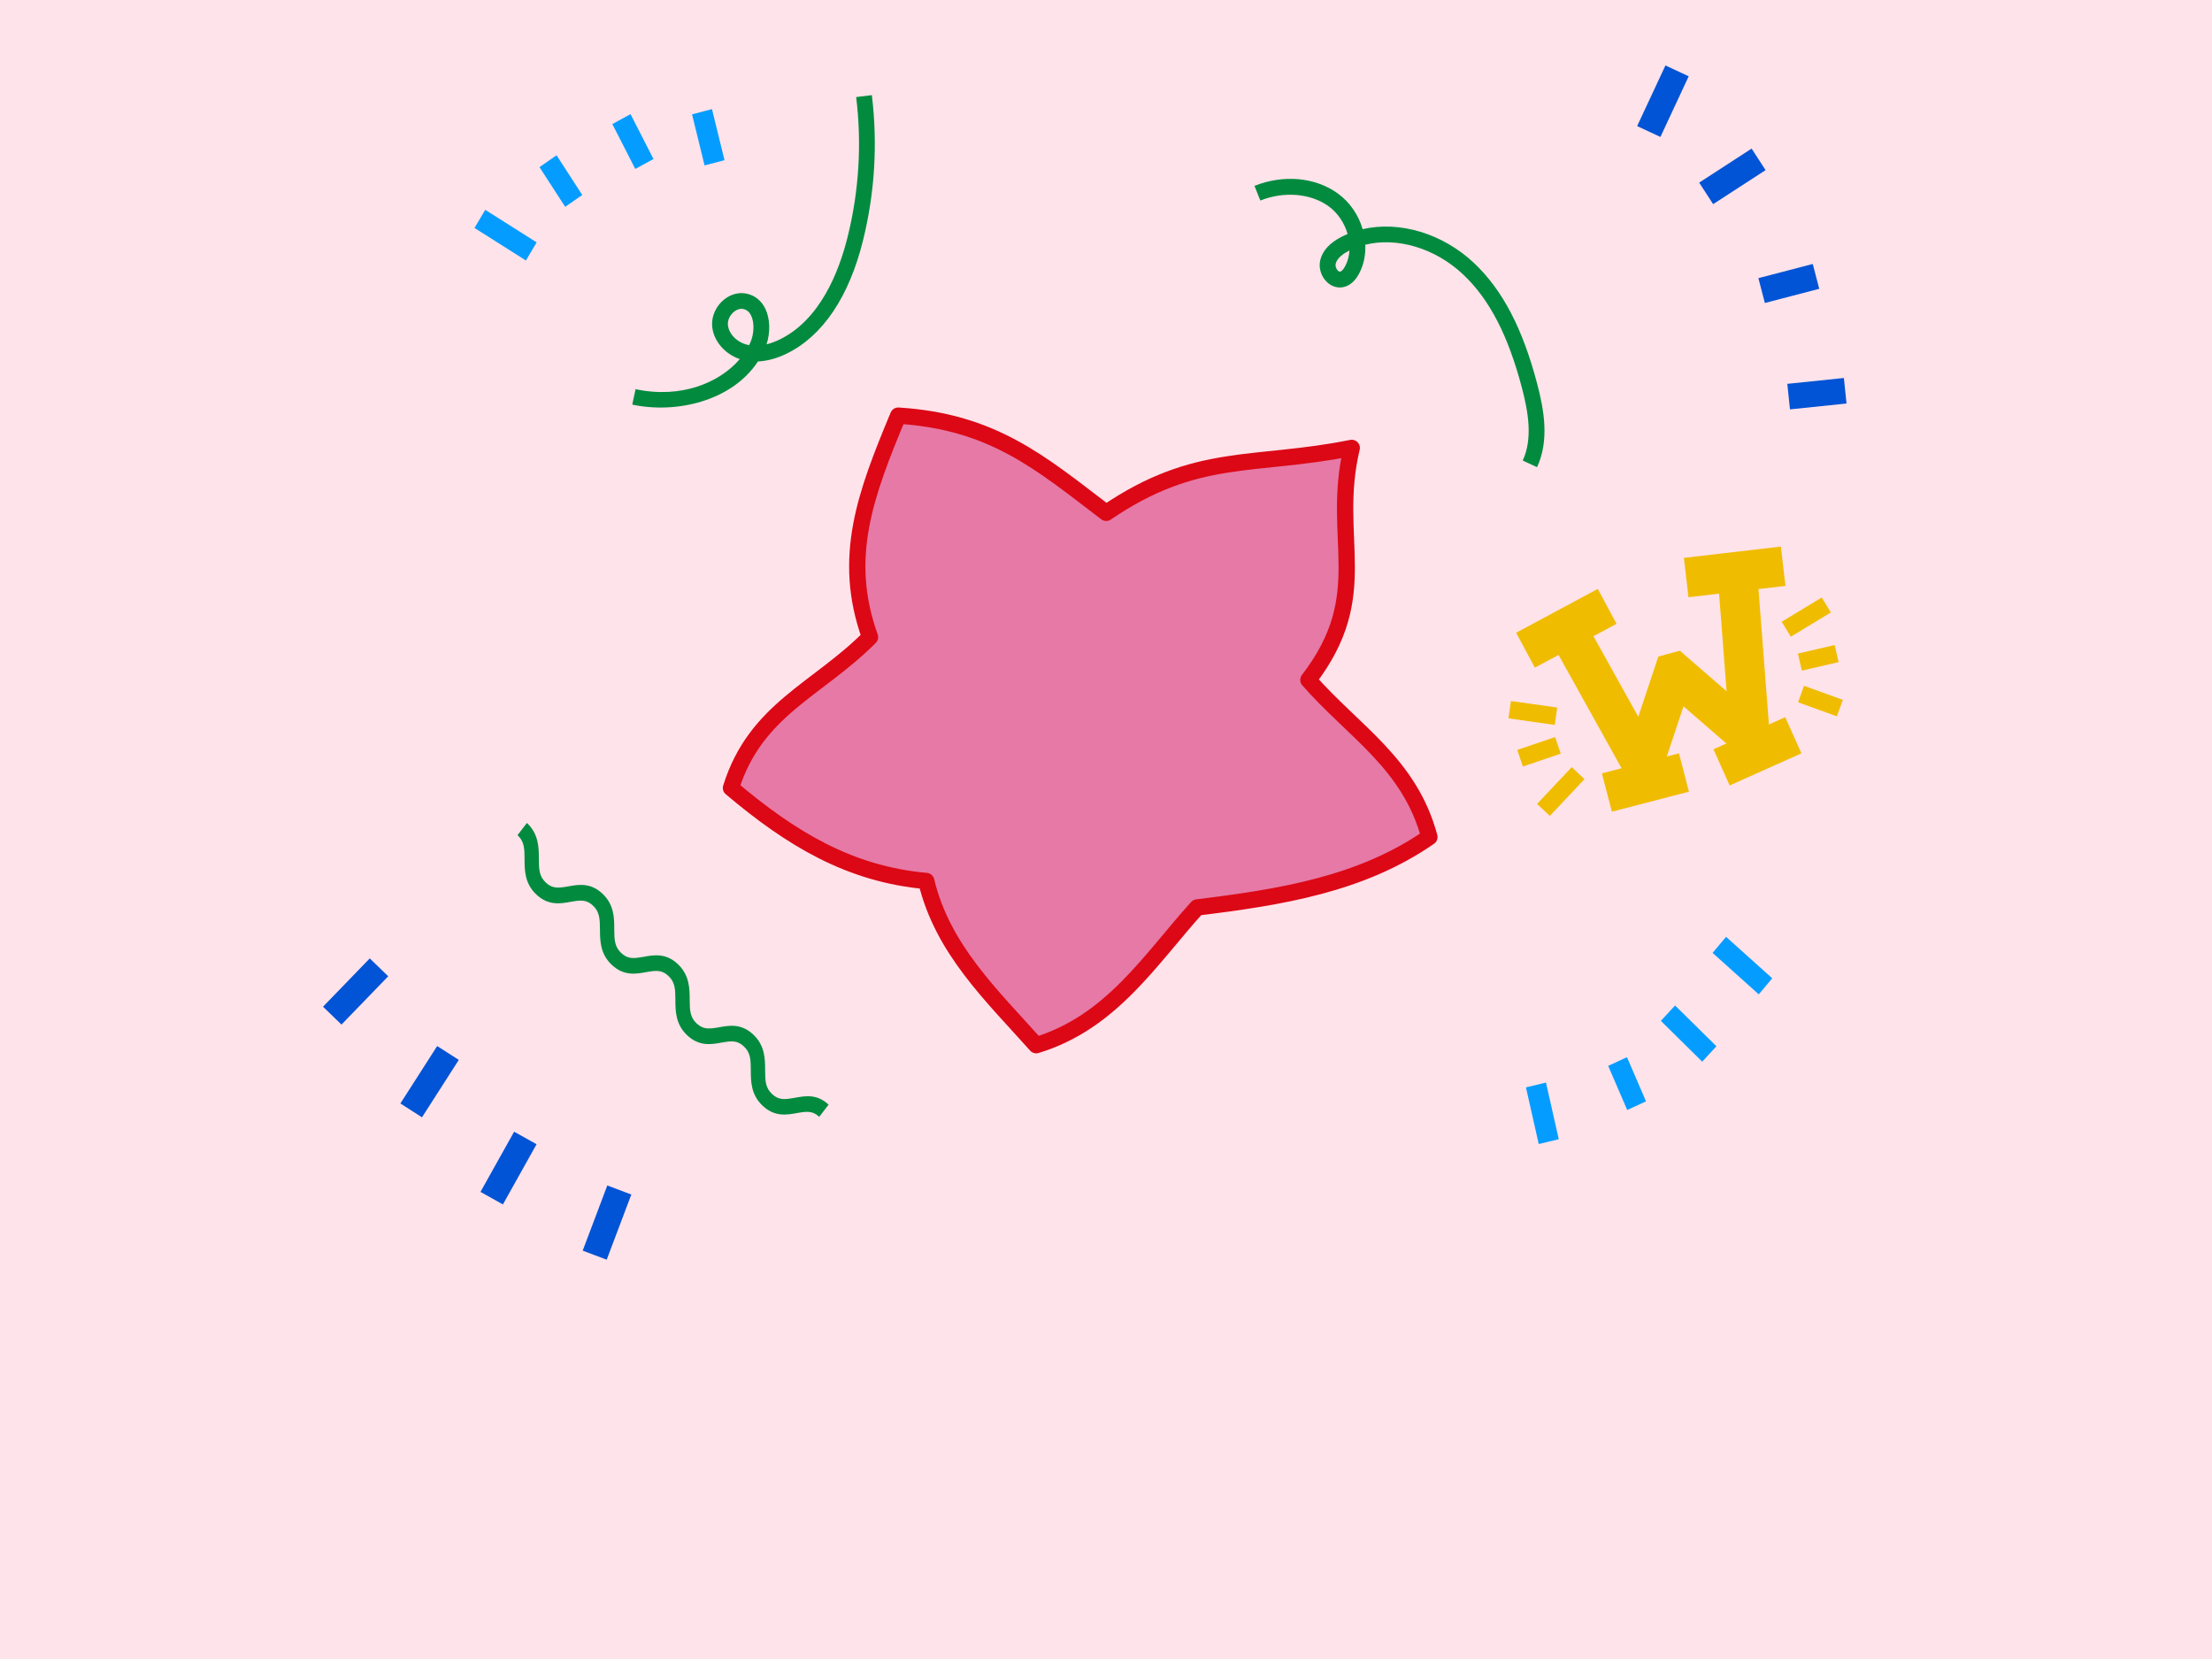
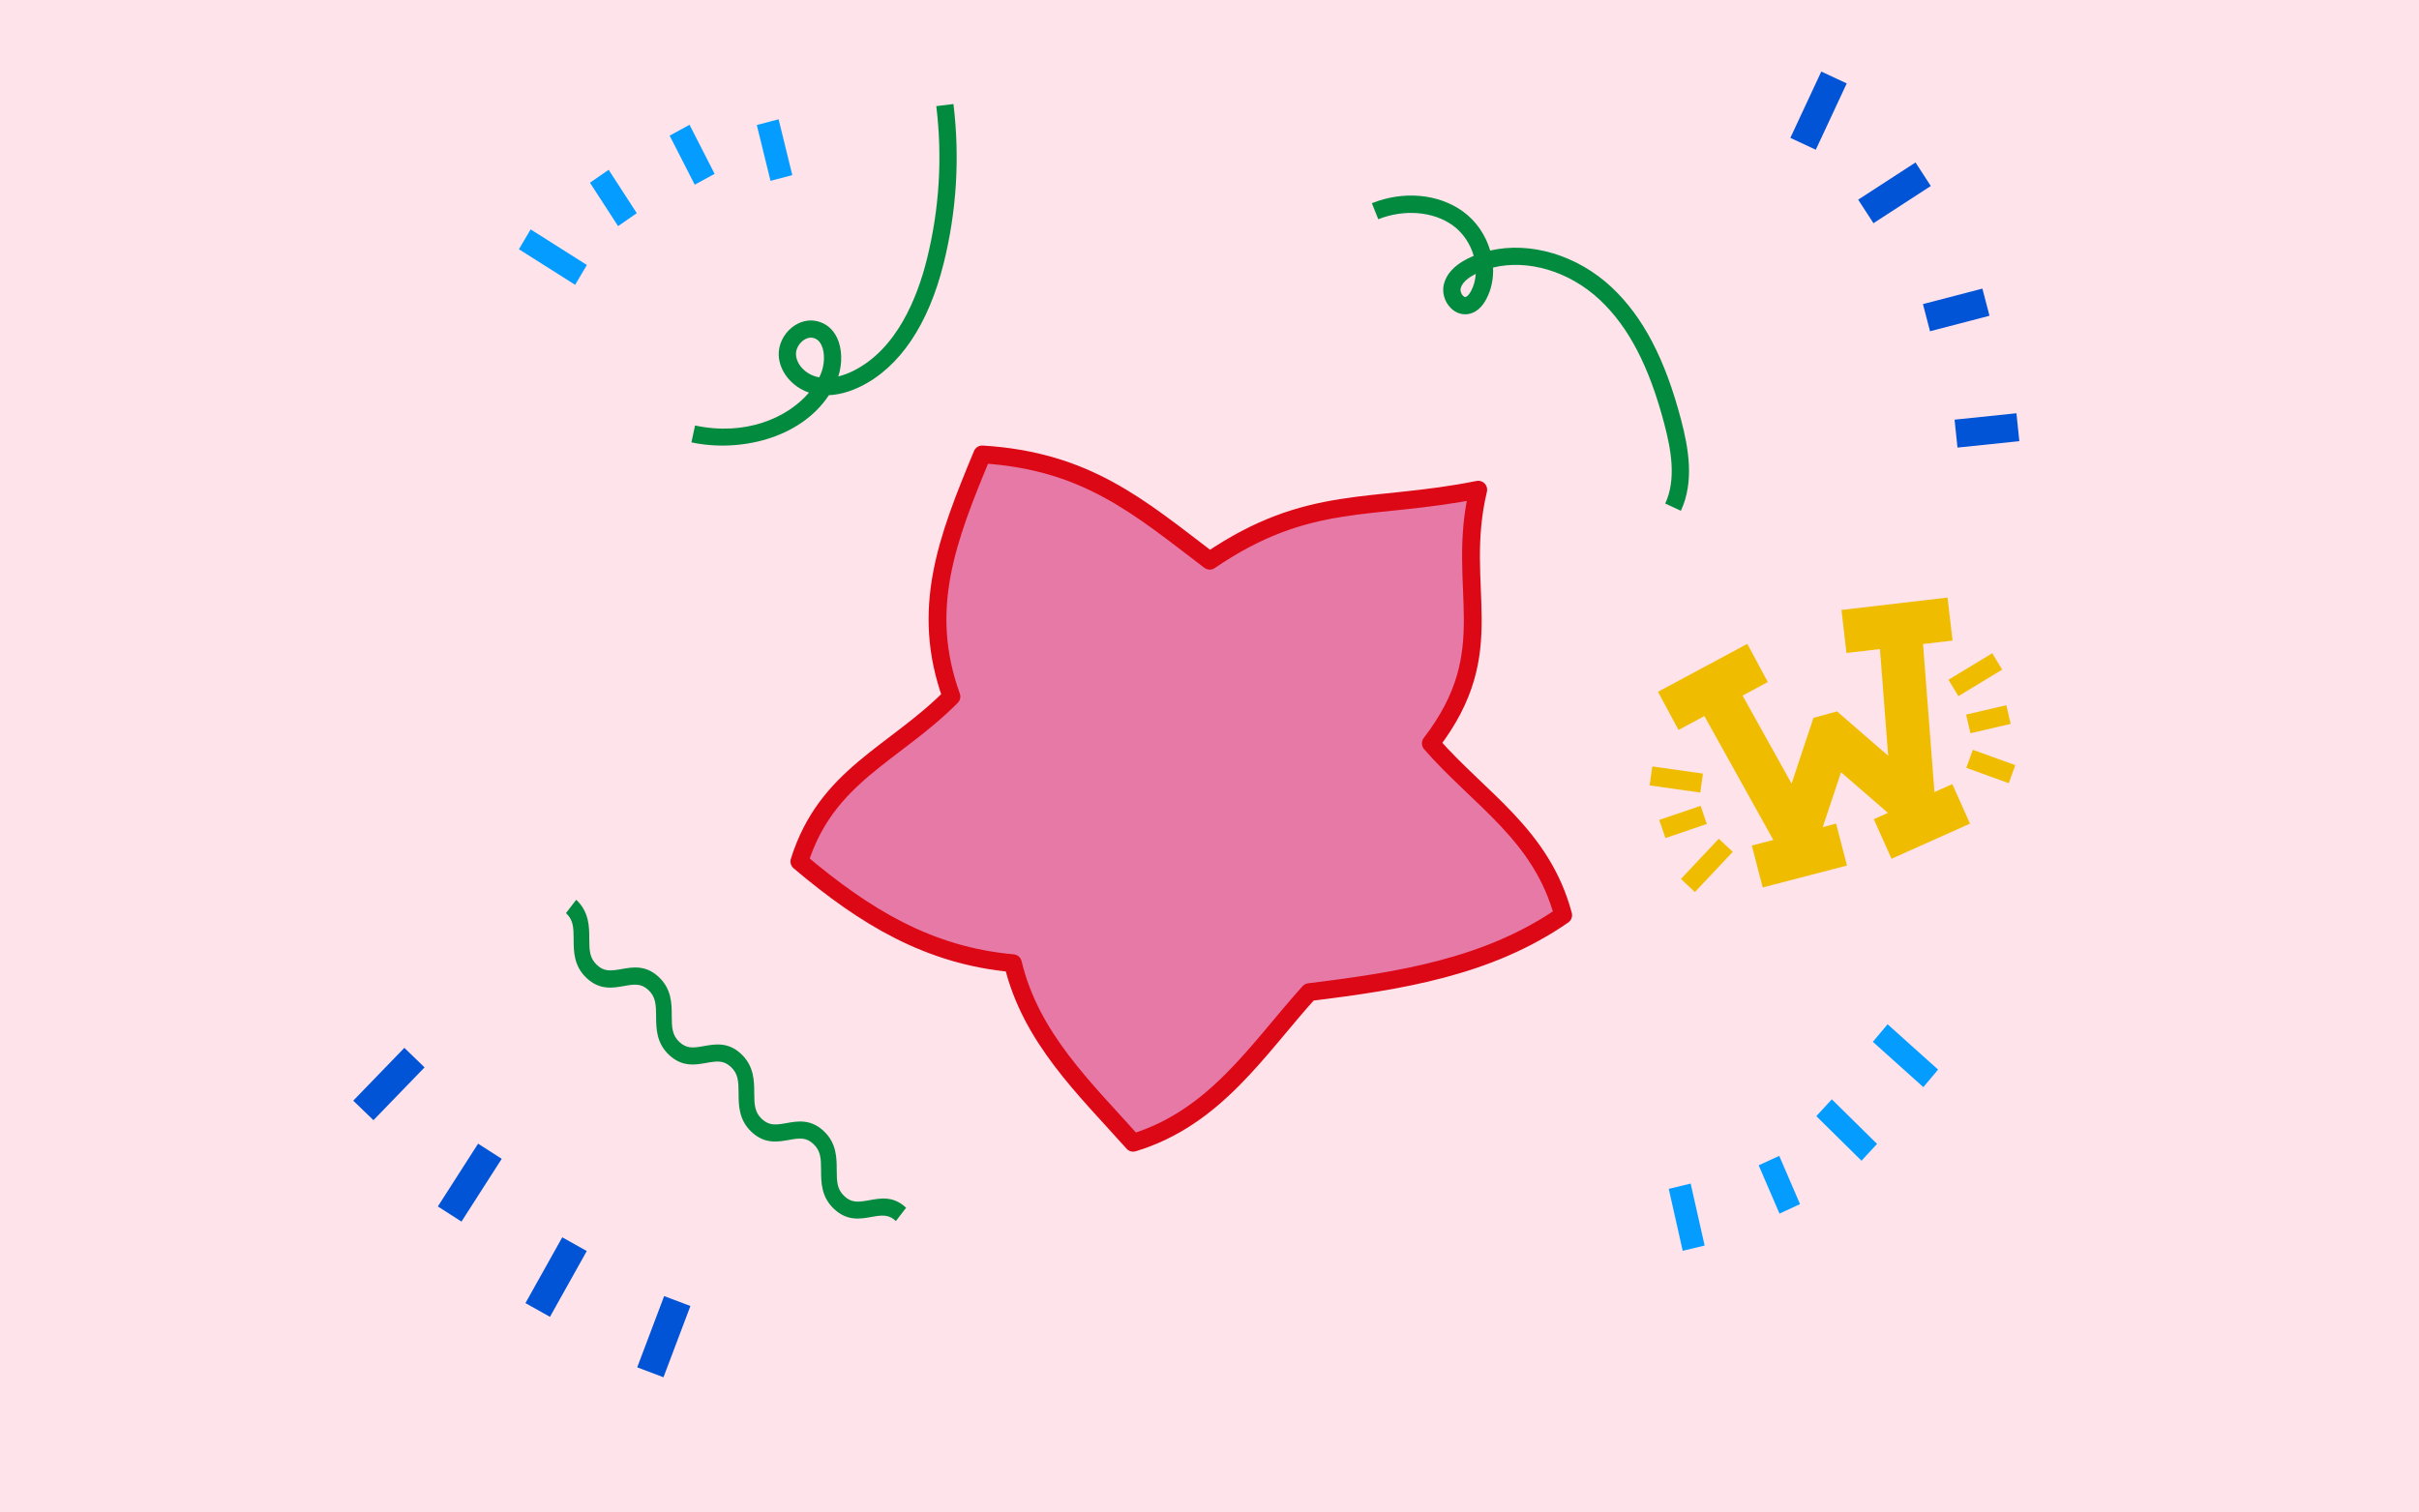
- <svg xmlns="http://www.w3.org/2000/svg" data-name="Layer 1" viewBox="0 0 800 600" version="1.1" id="svg24" width="800" height="600">
+ <svg xmlns="http://www.w3.org/2000/svg" data-name="Layer 1" viewBox="0 0 800 500" version="1.1" id="svg24" width="800" height="500">
  <defs id="defs28" />
-   <path fill="#e9e7c4" d="M -11.094,-3.399 -11.135,607.542 804.818,608.566 804.152,-2.426 Z" class="cls-1" id="path2" style="fill:#ffe3ea;fill-opacity:1;stroke-width:1.125" />
+   <path fill="#e9e7c4" d="M -11.094,-3.399 -11.135,505.748 804.818,506.601 804.152,-2.588 Z" class="cls-1" id="path2" style="fill:#ffe3ea;fill-opacity:1;stroke-width:1.027" />
  <g fill="#ffcc00" stroke-width="0.73" transform="matrix(1.303702,0,0,1.303702,841.0942,87.59086)" id="g8">
    <path fill="#f0bc00" d="m -184.997,149.377 -7.3,1.99 -23.95,-43.07 9.6,-5.34 15.97,28.7 5.55,-16.7 5.97,-1.64 12.98,11.26 -2.45,-31.8 10.96,-0.84 3.79,49.15 -7.63,2.08 -16.63,-14.41 z" class="st2" id="path4" />
    <path fill="#f0bc00" d="m -224.565,108.345 22.653,-12.158 5.197,9.683 -22.653,12.158 z m 46.538,-20.766 26.906,-3.143 1.275,10.915 -26.906,3.143 z m -22.744,59.774 21.379,-5.558 2.765,10.636 -21.379,5.558 z m 30.953,-6.676 19.906,-8.911 4.49,10.031 -19.906,8.911 z m 18.938,-35.385 11.101,-6.727 2.519,4.156 -11.101,6.727 z m 4.475,8.832 10.199,-2.366 1.098,4.734 -10.199,2.366 z m 0.05,13.512 1.654,-4.57 10.766,3.897 -1.654,4.57 z m -80.334,4.46 0.681,-4.812 12.842,1.817 -0.681,4.812 z m 2.439,8.758 10.499,-3.572 1.565,4.601 -10.499,3.572 z m 5.5,14.973 9.607,-10.198 3.538,3.332 -9.607,10.198 z" class="st2" id="path6" />
  </g>
  <path fill="#028b3f" d="m 315.318,34.412 c 2.151,17.655 1.067,35.374 -3.217,52.643 -5.041,20.312 -14.541,34.411 -27.48,40.785 -2.725,1.346 -6.442,2.702 -10.493,2.888 -9.526,14.461 -29.746,18.976 -45.466,15.606 l 1.194,-5.586 c 16.514,3.533 30.422,-2.374 37.697,-10.88 -5.676,-1.914 -9.826,-6.976 -10.022,-12.41 -0.123,-3.371 1.542,-6.866 4.34,-9.124 2.539,-2.042 5.655,-2.797 8.527,-2.048 2.844,0.728 5.061,2.599 6.413,5.41 1.707,3.543 1.84,8.498 0.429,12.834 1.823,-0.446 3.497,-1.137 4.864,-1.806 14.376,-7.095 21.229,-24.059 24.45,-37.051 4.118,-16.59 5.159,-33.605 3.088,-50.571 z m -44.395,90.412 c 0.148,-0.298 0.286,-0.587 0.424,-0.885 1.401,-3.145 1.542,-7.257 0.32,-9.785 -0.615,-1.279 -1.493,-2.046 -2.689,-2.361 -1.12,-0.292 -2.396,0.066 -3.517,0.965 -1.398,1.124 -2.275,2.884 -2.217,4.46 0.119,3.257 3.054,6.449 6.831,7.413 0.273,0.08 0.565,0.142 0.849,0.193 z" class="st3" id="path10" style="stroke-width:0.952" />
  <path fill="#0154d5" d="m 592.095,45.606 10.232,-21.939 8.415,3.925 -10.232,21.939 z m 22.434,20.441 18.963,-12.307 5.054,7.788 -18.963,12.307 z m 21.416,34.546 19.665,-5.127 2.343,8.985 -19.665,5.127 z m 10.463,38.232 20.458,-2.125 0.959,9.234 -20.458,2.125 z" id="path12" style="stroke-width:0.952" />
  <path fill="#049dff" d="m 600.678,369.212 5.136,-5.568 14.955,14.751 -5.136,5.568 z m -19.055,16.27 6.797,-3.132 6.881,15.966 -6.797,3.132 z m -29.744,7.784 7.247,-1.747 4.622,20.497 -7.247,1.747 z M 250.284,41.351 l 7.213,-1.892 4.533,18.473 -7.213,1.892 z m -28.821,3.522 6.579,-3.595 8.295,16.229 -6.579,3.595 z m -26.357,15.568 6.183,-4.282 9.301,14.359 -6.183,4.282 -2.987,-4.611 z m -23.498,22.004 3.885,-6.562 18.598,11.771 -3.885,6.562 z m 469.348,271.366 -4.878,5.81 -16.702,-14.993 4.878,-5.81 z" id="path14" style="stroke-width:0.776" />
  <path fill="#0154d5" d="m 116.824,364.091 16.905,-17.472 6.679,6.463 -16.905,17.472 z m 27.978,34.991 13.309,-20.765 7.817,5.01 -13.309,20.765 z m 28.97,31.98 12.173,-21.767 8.112,4.536 -12.173,21.767 z m 36.966,21.244 8.904,-23.57 8.685,3.281 -8.904,23.57 z" id="path16" style="stroke-width:0.952" />
  <path fill="#028b3f" d="m 455.814,72.525 -2.122,-5.309 c 10.464,-4.169 21.982,-3.139 30.088,2.704 4.453,3.215 7.568,7.909 9.046,12.957 13.228,-3.058 28.812,1.458 40.247,12.22 10.313,9.726 17.578,23.593 22.862,43.666 2.509,9.519 4.455,20.545 -0.044,30.214 l -5.177,-2.412 c 3.729,-8.019 1.939,-17.821 -0.304,-26.347 -4.998,-18.995 -11.756,-32.007 -21.255,-40.963 -10.162,-9.567 -23.923,-13.565 -35.376,-10.749 0.162,3.631 -0.54,7.224 -2.215,10.397 -1.447,2.747 -3.346,4.4 -5.624,4.915 -2.192,0.495 -4.443,-0.208 -6.159,-1.929 -2.018,-2.02 -2.918,-5.053 -2.311,-7.723 0.798,-3.48 3.453,-6.375 7.882,-8.612 0.665,-0.331 1.339,-0.644 2.024,-0.932 -1.116,-3.923 -3.522,-7.605 -6.939,-10.071 -6.425,-4.633 -16.098,-5.431 -24.626,-2.025 z m 32.241,18.07 c -0.043,0.021 -0.086,0.041 -0.12,0.058 -1.957,0.984 -4.384,2.617 -4.881,4.79 -0.169,0.747 0.16,1.783 0.79,2.41 0.218,0.212 0.538,0.46 0.842,0.388 0.551,-0.128 1.227,-0.855 1.832,-2.012 0.908,-1.715 1.409,-3.637 1.538,-5.633 z" class="st3" id="path18" style="stroke-width:0.952" />
  <path fill="#e679a6" stroke="#dc0816" stroke-linecap="round" stroke-linejoin="round" stroke-width="5.896" d="m 516.964,302.727 c -24.699,17.168 -54.022,21.792 -83.992,25.462 -17.154,19.018 -31.026,41.551 -58.213,49.822 -16,-17.957 -33.876,-34.655 -39.775,-59.389 -27.773,-2.485 -48.894,-15.287 -70.618,-33.644 8.874,-28.444 31.295,-35.41 50.285,-54.558 -10.391,-28.819 -1.544,-51.89 10.193,-80.095 34.446,2.132 51.696,17.246 75.228,35.15 32.756,-22.318 53.348,-16.353 88.8,-23.486 -7.819,32.932 8.212,52.874 -15.674,83.911 16.256,18.615 36.649,30.208 43.765,56.827 z" id="path20" />
  <path fill="#028b3f" d="m 299.676,399.508 -3.387,4.411 c -2.39,-2.247 -4.553,-1.996 -8.146,-1.349 -3.594,0.647 -7.927,1.427 -12.266,-2.604 -4.339,-4.031 -4.316,-8.954 -4.334,-12.883 -0.018,-3.929 -0.135,-6.407 -2.534,-8.655 -2.399,-2.248 -4.554,-1.986 -8.147,-1.339 -3.594,0.647 -7.927,1.427 -12.266,-2.604 -4.339,-4.031 -4.315,-8.964 -4.334,-12.883 -0.019,-3.919 -0.135,-6.407 -2.534,-8.655 -2.399,-2.248 -4.545,-1.986 -8.147,-1.339 -3.602,0.646 -7.927,1.427 -12.266,-2.604 -4.339,-4.031 -4.304,-8.992 -4.33,-12.835 -0.026,-3.843 -0.135,-6.407 -2.534,-8.655 -2.399,-2.248 -4.554,-1.986 -8.147,-1.339 -3.594,0.647 -7.927,1.427 -12.266,-2.604 -4.339,-4.031 -4.316,-8.954 -4.325,-12.882 -0.01,-3.928 -0.136,-6.398 -2.535,-8.646 l 3.387,-4.411 c 4.296,4.027 4.315,8.964 4.321,12.93 0.006,3.966 0.136,6.398 2.535,8.646 2.399,2.248 4.554,1.986 8.146,1.349 3.593,-0.637 7.928,-1.437 12.267,2.594 4.339,4.031 4.316,8.954 4.325,12.882 0.01,3.928 0.135,6.407 2.542,8.656 2.408,2.249 4.545,1.986 8.139,1.339 3.594,-0.647 7.97,-1.423 12.266,2.604 4.296,4.027 4.316,8.954 4.334,12.883 0.018,3.929 0.135,6.407 2.535,8.646 2.4,2.238 4.553,1.996 8.146,1.349 3.594,-0.647 7.927,-1.427 12.266,2.604 4.339,4.031 4.315,8.964 4.33,12.931 0.014,3.967 0.136,6.398 2.535,8.646 2.399,2.248 4.554,1.986 8.146,1.349 3.593,-0.637 7.976,-1.586 12.278,2.47 z" class="cls-1" id="path22" style="stroke-width:0.952" />
</svg>
